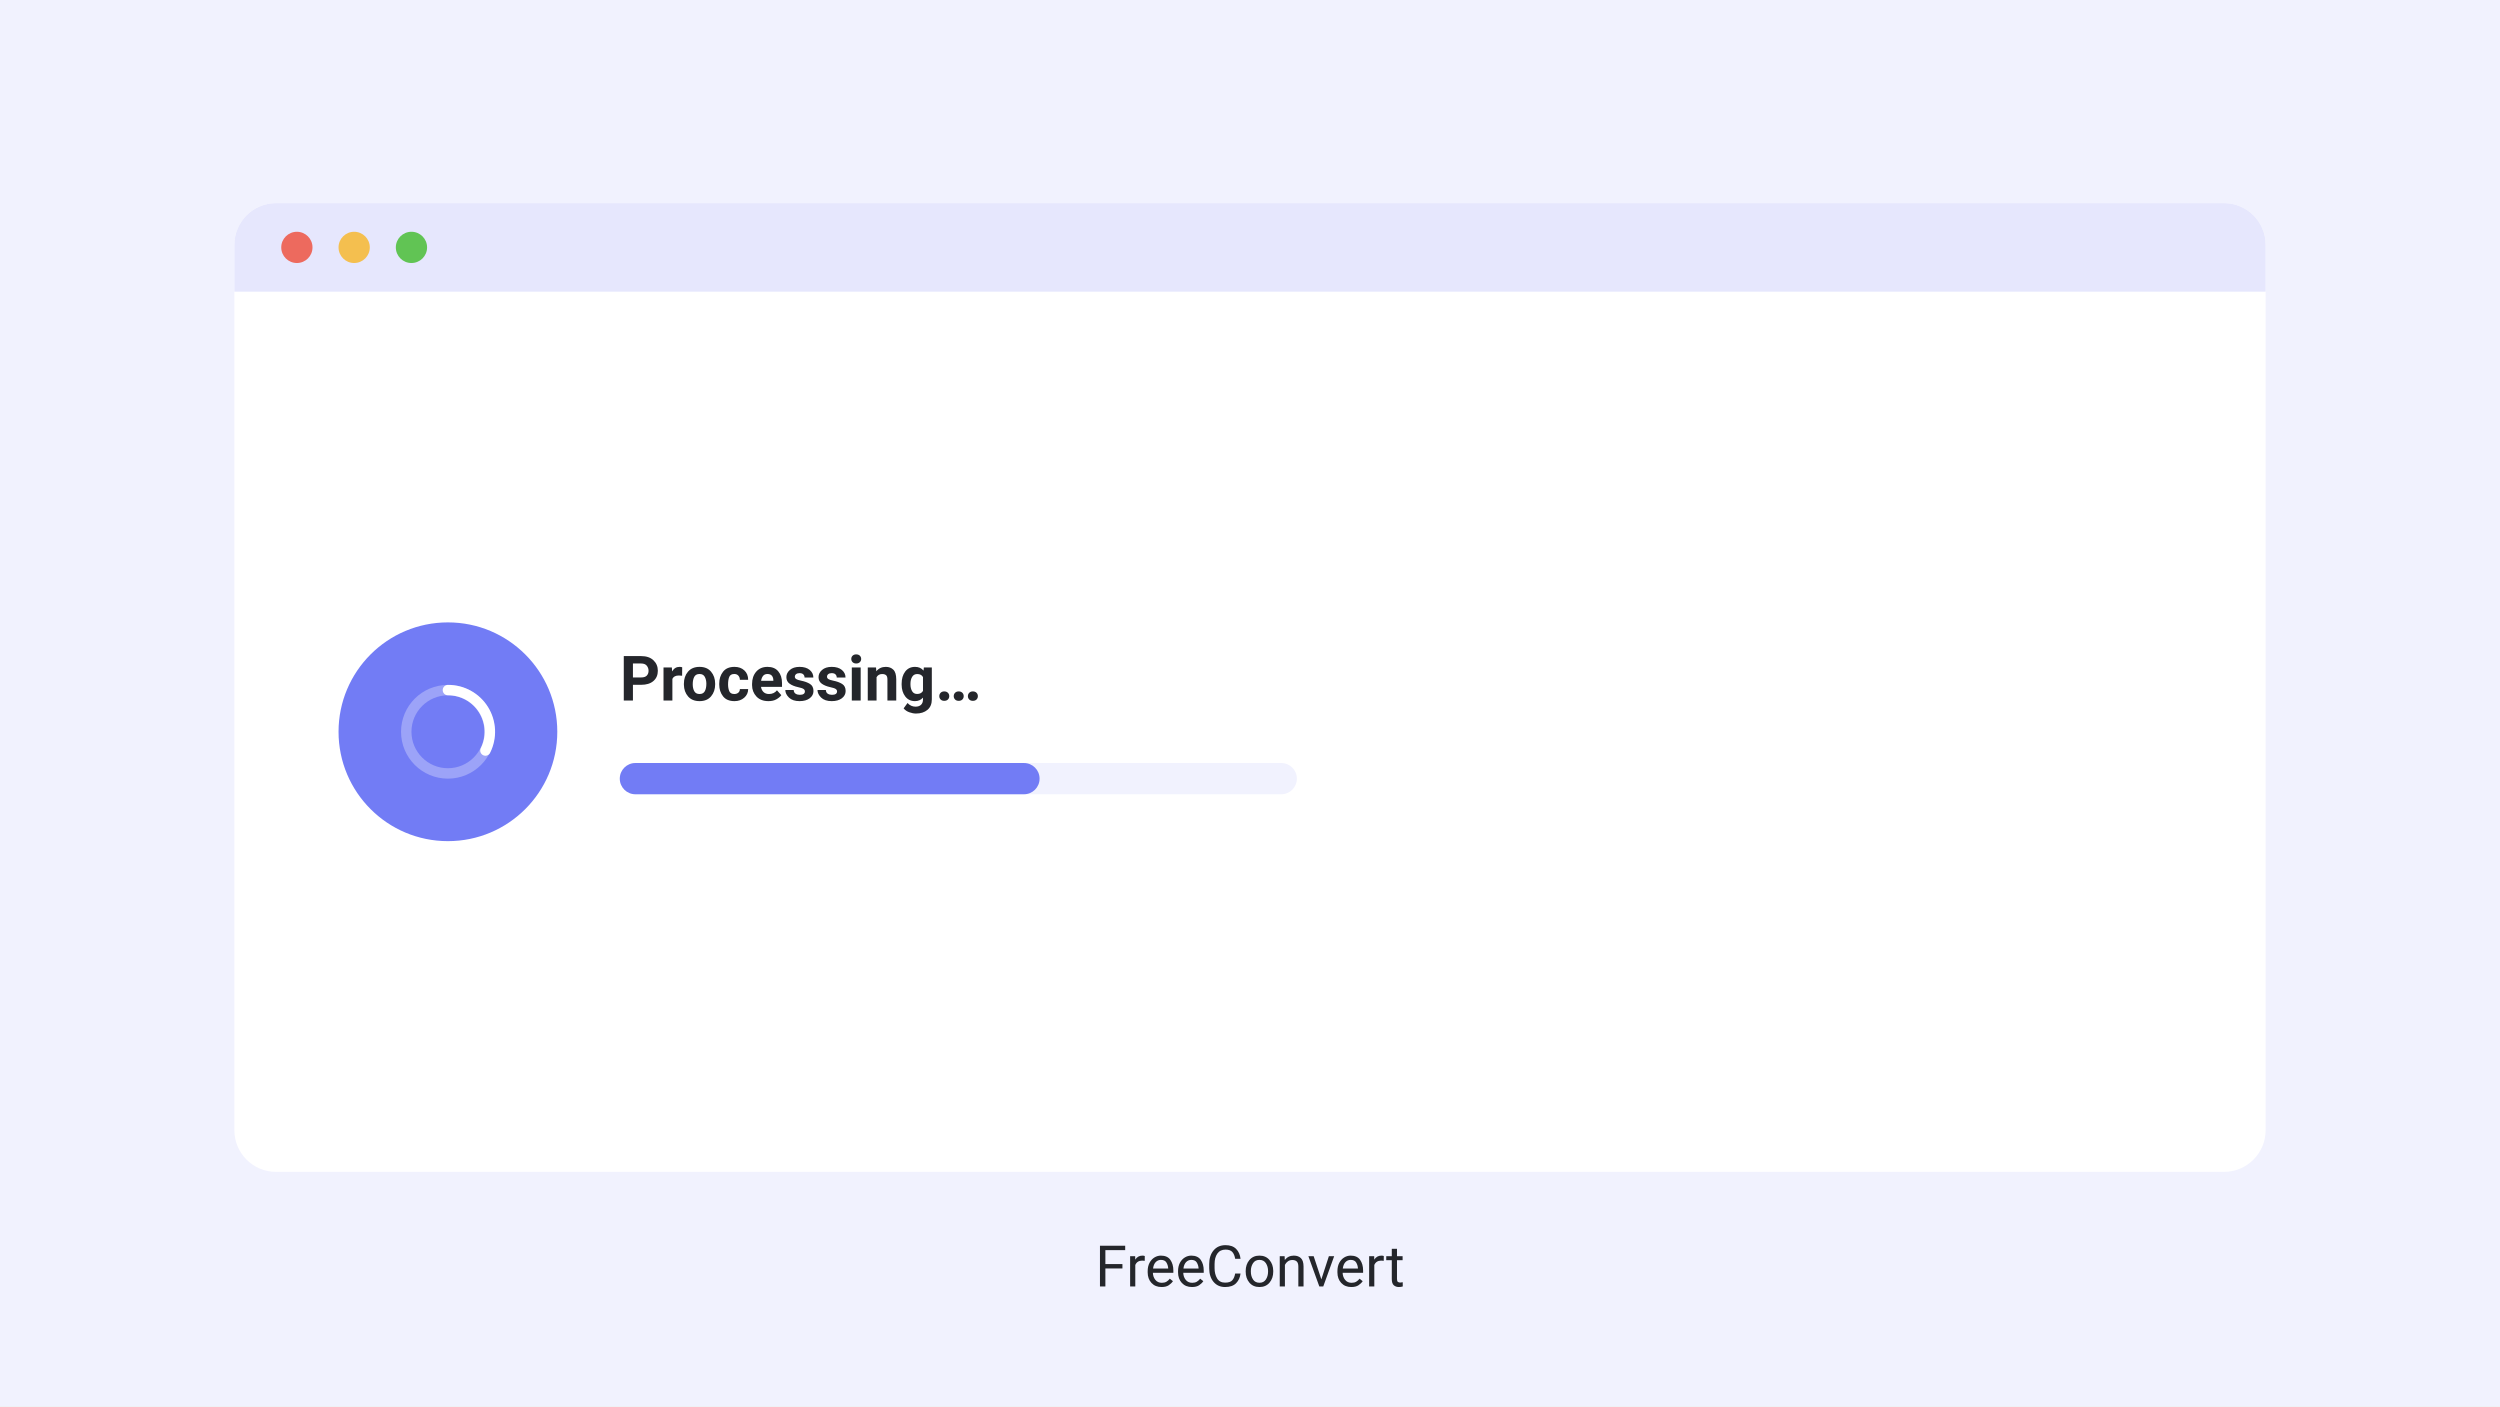
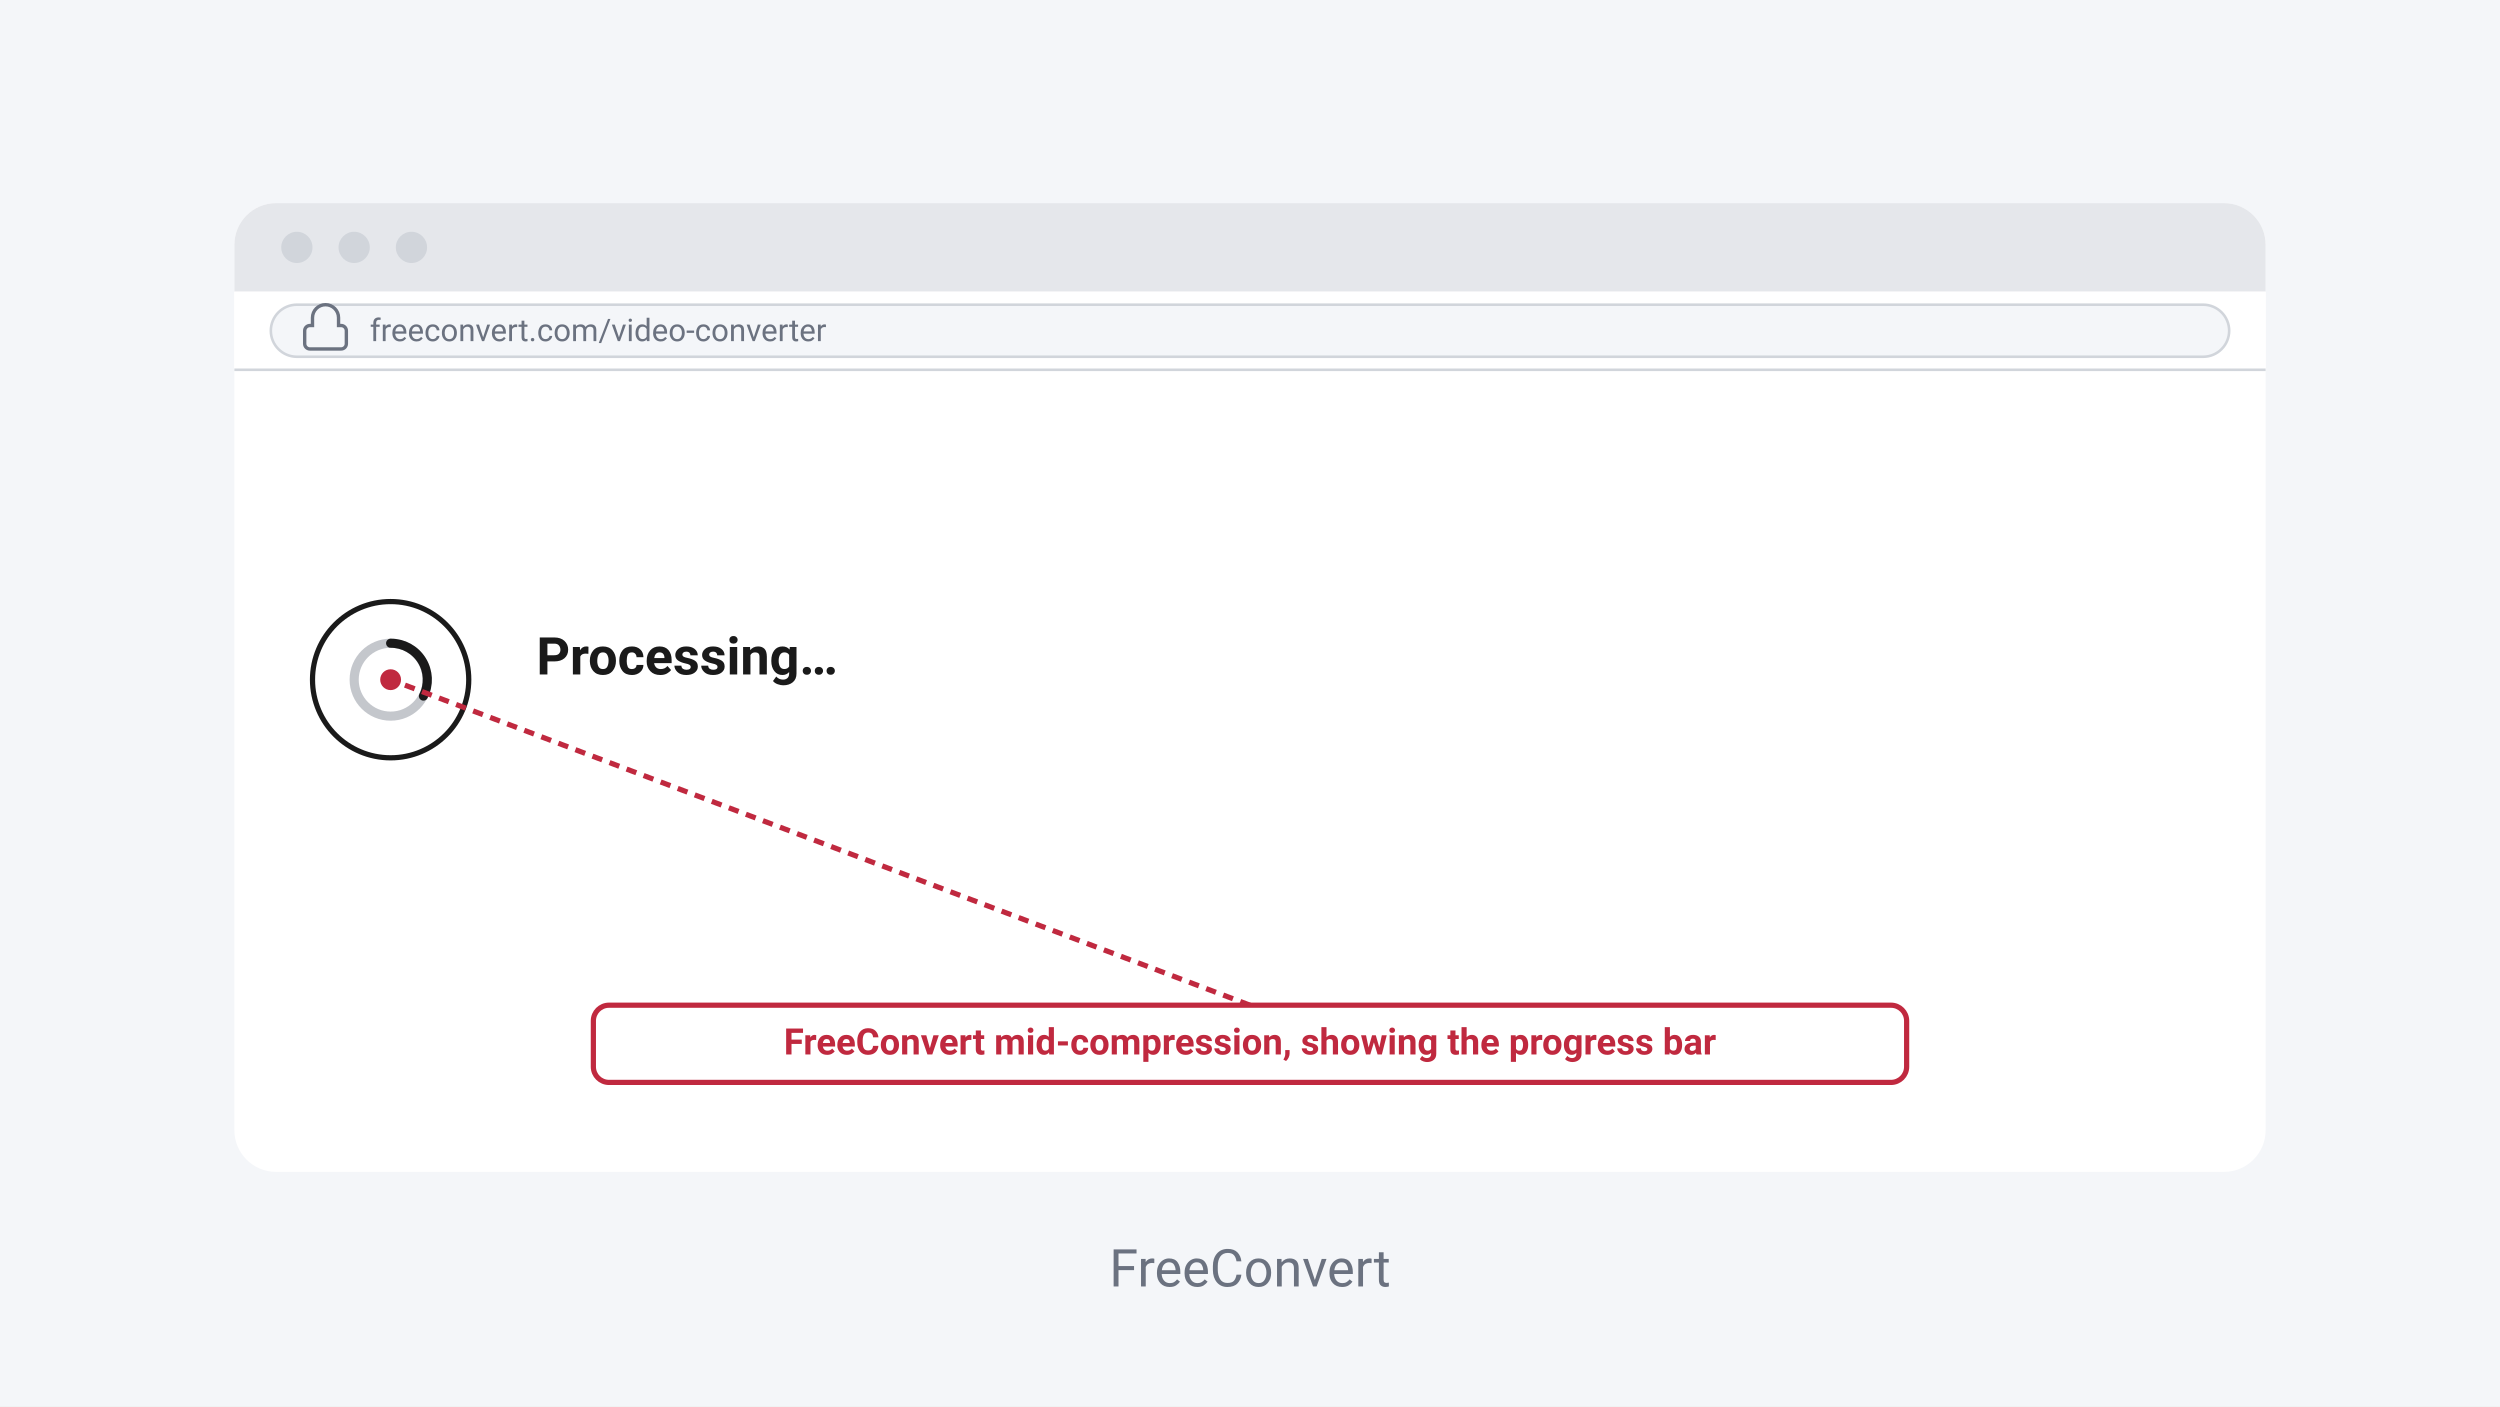
<svg xmlns="http://www.w3.org/2000/svg" width="960" height="540" viewBox="0 0 960 540">
-   <rect width="960" height="540" fill="#f1f2fe" />
+   <rect width="960" height="540" fill="#F4F6F9" />
  <rect x="90" y="78" width="780" height="372" rx="16" fill="#FFFFFF" />
-   <path d="M 90 94 A 16 16 0 0 1 106 78 L 854 78 A 16 16 0 0 1 870 94 L 870 112 L 90 112 Z" fill="#e6e7fd" />
-   <circle cx="114" cy="95" r="6" fill="#ED6A5E" />
-   <circle cx="136" cy="95" r="6" fill="#F4BF4F" />
-   <circle cx="158" cy="95" r="6" fill="#61C454" />
-   <circle cx="172" cy="281" r="42" fill="#727cf5" />
-   <circle cx="172" cy="281" r="16" fill="none" stroke="#FFFFFF" stroke-width="4" opacity="0.3" />
-   <path d="M 172 265 A 16 16 0 0 1 186.4 288.2" fill="none" stroke="#FFFFFF" stroke-width="4" stroke-linecap="round" />
-   <text x="238" y="269" font-family="system-ui, -apple-system, 'Segoe UI', Roboto, sans-serif" font-size="24" font-weight="700" fill="#24262B">Processing…</text>
-   <rect x="238" y="293" width="260" height="12" rx="6" fill="#f1f2fe" />
-   <rect x="238" y="293" width="161.2" height="12" rx="6" fill="#727cf5" />
-   <text x="480" y="494" text-anchor="middle" font-family="system-ui, -apple-system, 'Segoe UI', Roboto, sans-serif" font-size="22" fill="#24262B">FreeConvert</text>
+   <path d="M 90 94 A 16 16 0 0 1 106 78 L 854 78 A 16 16 0 0 1 870 94 L 870 112 L 90 112 Z" fill="#E5E7EB" />
+   <circle cx="114" cy="95" r="6" fill="#D1D5DB" />
+   <circle cx="136" cy="95" r="6" fill="#D1D5DB" />
+   <circle cx="158" cy="95" r="6" fill="#D1D5DB" />
+   <rect x="90" y="112" width="780" height="30" fill="#FFFFFF" />
+   <path d="M 90 142 L 870 142" stroke="#D1D5DB" stroke-width="1" />
+   <rect x="104" y="117" width="752" height="20" rx="10" fill="#F4F6F9" stroke="#D1D5DB" stroke-width="1" />
+   <path d="M 120 122 a 5 5 0 0 1 10 0 v 3 h 1 a 2 2 0 0 1 2 2 v 5 a 2 2 0 0 1 -2 2 h -12 a 2 2 0 0 1 -2 -2 v -5 a 2 2 0 0 1 2 -2 h 1 Z" fill="none" stroke="#6B7280" stroke-width="1.3" />
+   <text x="142" y="131" font-family="system-ui, -apple-system, 'Segoe UI', Roboto, sans-serif" font-size="12" font-weight="400" fill="#6B7280" text-anchor="start">freeconvert.com/video-converter</text>
+   <circle cx="150" cy="261" r="30" fill="#FFFFFF" stroke="#1A1A1A" stroke-width="2" />
+   <circle cx="150" cy="261" r="14" fill="none" stroke="#6B7280" stroke-width="3.5" opacity="0.4" />
+   <path d="M 150 247 A 14 14 0 0 1 162.6 267.3" fill="none" stroke="#1A1A1A" stroke-width="3.5" stroke-linecap="round" />
+   <text x="206" y="259" font-family="system-ui, -apple-system, 'Segoe UI', Roboto, sans-serif" font-size="20" font-weight="700" fill="#1A1A1A" text-anchor="start">Processing…</text>
+   <line x1="480" y1="386" x2="150" y2="261" stroke="#C0293F" stroke-width="2" stroke-dasharray="4,3" />
+   <circle cx="150" cy="261" r="4" fill="#C0293F" />
+   <rect x="227.855" y="386" width="504.29" height="29.65" rx="6" fill="#FFFFFF" stroke="#C0293F" stroke-width="2" />
+   <text x="480" y="404.92" font-family="system-ui, -apple-system, 'Segoe UI', Roboto, sans-serif" font-size="14" font-weight="700" fill="#C0293F" text-anchor="middle">FreeConvert mid-compression, showing the progress bar</text>
+   <text x="480" y="494" font-family="system-ui, -apple-system, 'Segoe UI', Roboto, sans-serif" font-size="20" font-weight="400" fill="#6B7280" text-anchor="middle">FreeConvert</text>
</svg>
